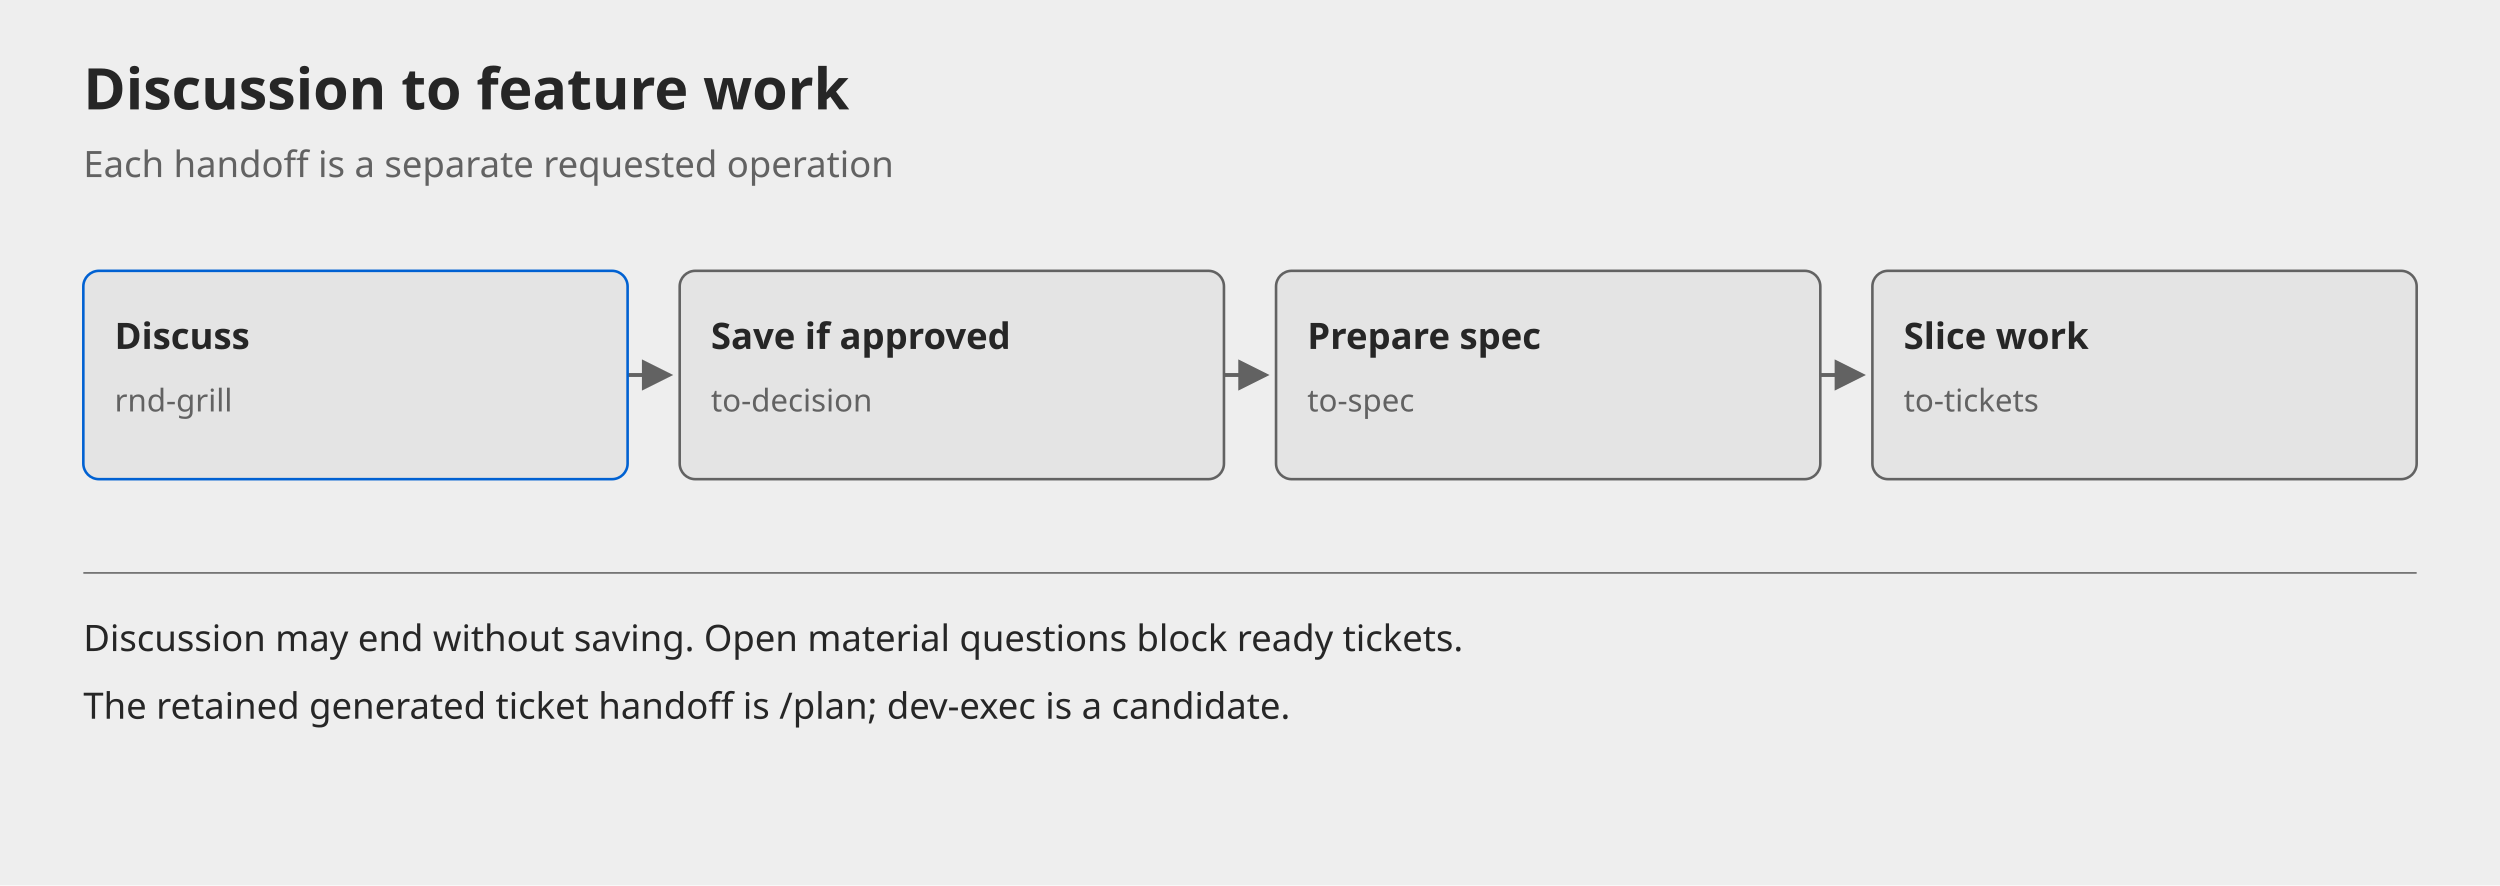
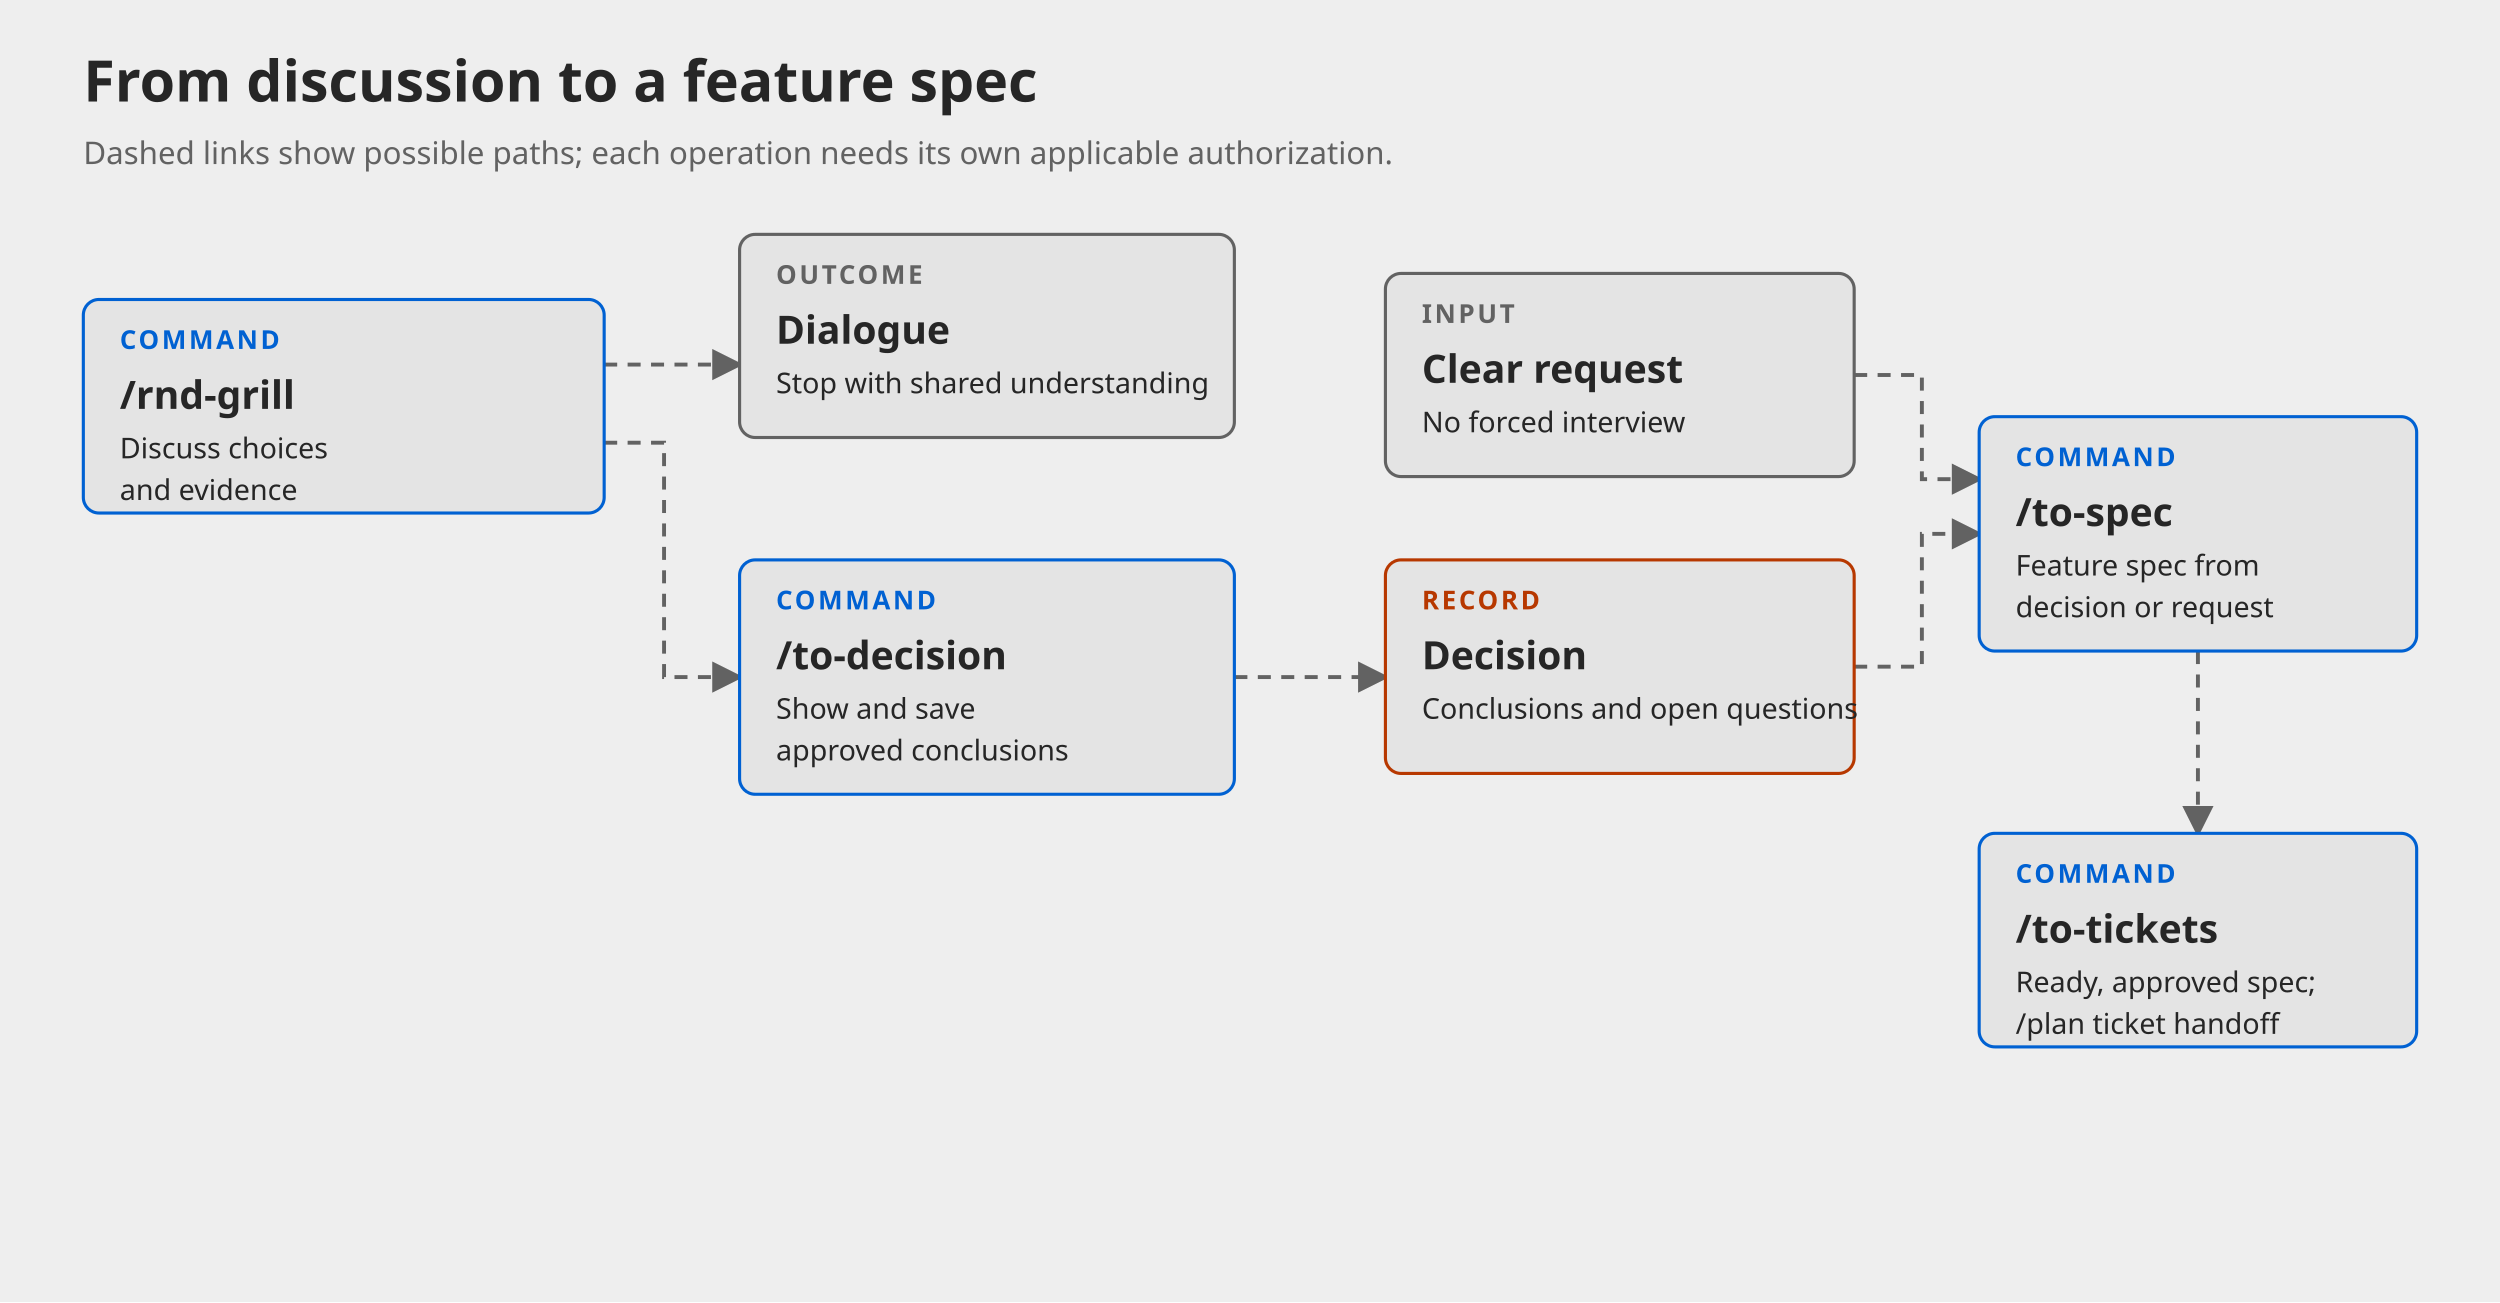
- <svg xmlns="http://www.w3.org/2000/svg" viewBox="0 0 960 340" role="img" aria-labelledby="nxs-grill-light-title nxs-grill-light-desc">
+ <svg xmlns="http://www.w3.org/2000/svg" viewBox="0 0 960 500" role="img" aria-labelledby="nxs-grill-light-title nxs-grill-light-desc">
  <defs>
    <marker id="nxs-grill-light-arrow" markerWidth="8" markerHeight="8" refX="7" refY="4" orient="auto">
      <path d="M0 0 L8 4 L0 8 Z" fill="#626262" />
    </marker>
  </defs>
-   <rect width="960" height="340" fill="#eeeeee" />
-   <text x="32" y="42" fill="#262626" font-family="system-ui, sans-serif" font-size="22" font-weight="600">Discussion to feature work</text>
-   <text x="32" y="68" fill="#626262" font-family="system-ui, sans-serif" font-size="14">Each handoff is a separate requested operation</text>
-   <path d="M 241 144 H 257" stroke="#626262" stroke-width="1.5" fill="none" marker-end="url(#nxs-grill-light-arrow)" />
-   <path d="M 470 144 H 486" stroke="#626262" stroke-width="1.5" fill="none" marker-end="url(#nxs-grill-light-arrow)" />
-   <path d="M 699 144 H 715" stroke="#626262" stroke-width="1.5" fill="none" marker-end="url(#nxs-grill-light-arrow)" />
-   <rect x="32" y="104" width="209" height="80" rx="6" fill="#e4e4e4" stroke="#0061d2" />
-   <text x="44" y="134" fill="#262626" font-family="system-ui, sans-serif" font-size="14" font-weight="600">Discuss</text>
-   <text x="44" y="158" fill="#626262" font-family="system-ui, sans-serif" font-size="12">rnd-grill</text>
-   <rect x="261" y="104" width="209" height="80" rx="6" fill="#e4e4e4" stroke="#626262" />
-   <text x="273" y="134" fill="#262626" font-family="system-ui, sans-serif" font-size="14" font-weight="600">Save if approved</text>
-   <text x="273" y="158" fill="#626262" font-family="system-ui, sans-serif" font-size="12">to-decision</text>
-   <rect x="490" y="104" width="209" height="80" rx="6" fill="#e4e4e4" stroke="#626262" />
-   <text x="502" y="134" fill="#262626" font-family="system-ui, sans-serif" font-size="14" font-weight="600">Prepare spec</text>
-   <text x="502" y="158" fill="#626262" font-family="system-ui, sans-serif" font-size="12">to-spec</text>
-   <rect x="719" y="104" width="209" height="80" rx="6" fill="#e4e4e4" stroke="#626262" />
-   <text x="731" y="134" fill="#262626" font-family="system-ui, sans-serif" font-size="14" font-weight="600">Slice work</text>
-   <text x="731" y="158" fill="#626262" font-family="system-ui, sans-serif" font-size="12">to-tickets</text>
-   <path d="M32 220 H928" stroke="#626262" stroke-width="0.6" />
-   <text x="32" y="250" fill="#262626" font-family="system-ui, sans-serif" font-size="14">Discussion may end without saving. Open material questions block ready tickets.</text>
-   <text x="32" y="276" fill="#262626" font-family="system-ui, sans-serif" font-size="14">The retained generated ticket handoff is /plan; dev-exec is a candidate.</text>
+   <rect width="960" height="500" fill="#eeeeee" />
+   <text x="32" y="39" fill="#262626" font-family="system-ui,sans-serif" font-size="22" font-weight="650">From discussion to a feature spec</text>
+   <text x="32" y="63" fill="#626262" font-family="system-ui,sans-serif" font-size="12">Dashed links show possible paths; each operation needs its own applicable authorization.</text>
+   <path d="M232 140 H284" fill="none" stroke="#626262" stroke-width="1.5" stroke-dasharray="5 4" marker-end="url(#nxs-grill-light-arrow)" />
+   <path d="M232 170 H255 V260 H284" fill="none" stroke="#626262" stroke-width="1.5" stroke-dasharray="5 4" marker-end="url(#nxs-grill-light-arrow)" />
+   <path d="M474 260 H532" fill="none" stroke="#626262" stroke-width="1.5" stroke-dasharray="5 4" marker-end="url(#nxs-grill-light-arrow)" />
+   <path d="M712 256 H738 V205 H760" fill="none" stroke="#626262" stroke-width="1.5" stroke-dasharray="5 4" marker-end="url(#nxs-grill-light-arrow)" />
+   <path d="M712 144 H738 V184 H760" fill="none" stroke="#626262" stroke-width="1.5" stroke-dasharray="5 4" marker-end="url(#nxs-grill-light-arrow)" />
+   <path d="M844 250 V320" fill="none" stroke="#626262" stroke-width="1.5" stroke-dasharray="5 4" marker-end="url(#nxs-grill-light-arrow)" />
+   <rect x="32" y="115" width="200" height="82" rx="6" fill="#e4e4e4" stroke="#0061d2" stroke-width="1.2" />
+   <text x="46" y="134" fill="#0061d2" font-family="system-ui,sans-serif" font-size="10" font-weight="700" letter-spacing="1">COMMAND</text>
+   <text x="46" y="157" fill="#262626" font-family="system-ui,sans-serif" font-size="15" font-weight="650">/rnd-grill</text>
+   <text x="46" y="176" fill="#262626" font-family="system-ui,sans-serif" font-size="11">Discuss choices</text>
+   <text x="46" y="192" fill="#262626" font-family="system-ui,sans-serif" font-size="11">and evidence</text>
+   <rect x="284" y="90" width="190" height="78" rx="6" fill="#e4e4e4" stroke="#626262" stroke-width="1.2" />
+   <text x="298" y="109" fill="#626262" font-family="system-ui,sans-serif" font-size="10" font-weight="700" letter-spacing="1">OUTCOME</text>
+   <text x="298" y="132" fill="#262626" font-family="system-ui,sans-serif" font-size="15" font-weight="650">Dialogue</text>
+   <text x="298" y="151" fill="#262626" font-family="system-ui,sans-serif" font-size="11">Stop with shared understanding</text>
+   <rect x="284" y="215" width="190" height="90" rx="6" fill="#e4e4e4" stroke="#0061d2" stroke-width="1.2" />
+   <text x="298" y="234" fill="#0061d2" font-family="system-ui,sans-serif" font-size="10" font-weight="700" letter-spacing="1">COMMAND</text>
+   <text x="298" y="257" fill="#262626" font-family="system-ui,sans-serif" font-size="15" font-weight="650">/to-decision</text>
+   <text x="298" y="276" fill="#262626" font-family="system-ui,sans-serif" font-size="11">Show and save</text>
+   <text x="298" y="292" fill="#262626" font-family="system-ui,sans-serif" font-size="11">approved conclusions</text>
+   <rect x="532" y="215" width="180" height="82" rx="6" fill="#e4e4e4" stroke="#b73800" stroke-width="1.2" />
+   <text x="546" y="234" fill="#b73800" font-family="system-ui,sans-serif" font-size="10" font-weight="700" letter-spacing="1">RECORD</text>
+   <text x="546" y="257" fill="#262626" font-family="system-ui,sans-serif" font-size="15" font-weight="650">Decision</text>
+   <text x="546" y="276" fill="#262626" font-family="system-ui,sans-serif" font-size="11">Conclusions and open questions</text>
+   <rect x="532" y="105" width="180" height="78" rx="6" fill="#e4e4e4" stroke="#626262" stroke-width="1.2" />
+   <text x="546" y="124" fill="#626262" font-family="system-ui,sans-serif" font-size="10" font-weight="700" letter-spacing="1">INPUT</text>
+   <text x="546" y="147" fill="#262626" font-family="system-ui,sans-serif" font-size="15" font-weight="650">Clear request</text>
+   <text x="546" y="166" fill="#262626" font-family="system-ui,sans-serif" font-size="11">No forced interview</text>
+   <rect x="760" y="160" width="168" height="90" rx="6" fill="#e4e4e4" stroke="#0061d2" stroke-width="1.2" />
+   <text x="774" y="179" fill="#0061d2" font-family="system-ui,sans-serif" font-size="10" font-weight="700" letter-spacing="1">COMMAND</text>
+   <text x="774" y="202" fill="#262626" font-family="system-ui,sans-serif" font-size="15" font-weight="650">/to-spec</text>
+   <text x="774" y="221" fill="#262626" font-family="system-ui,sans-serif" font-size="11">Feature spec from</text>
+   <text x="774" y="237" fill="#262626" font-family="system-ui,sans-serif" font-size="11">decision or request</text>
+   <rect x="760" y="320" width="168" height="82" rx="6" fill="#e4e4e4" stroke="#0061d2" stroke-width="1.2" />
+   <text x="774" y="339" fill="#0061d2" font-family="system-ui,sans-serif" font-size="10" font-weight="700" letter-spacing="1">COMMAND</text>
+   <text x="774" y="362" fill="#262626" font-family="system-ui,sans-serif" font-size="15" font-weight="650">/to-tickets</text>
+   <text x="774" y="381" fill="#262626" font-family="system-ui,sans-serif" font-size="11">Ready, approved spec;</text>
+   <text x="774" y="397" fill="#262626" font-family="system-ui,sans-serif" font-size="11">/plan ticket handoff</text>
</svg>
